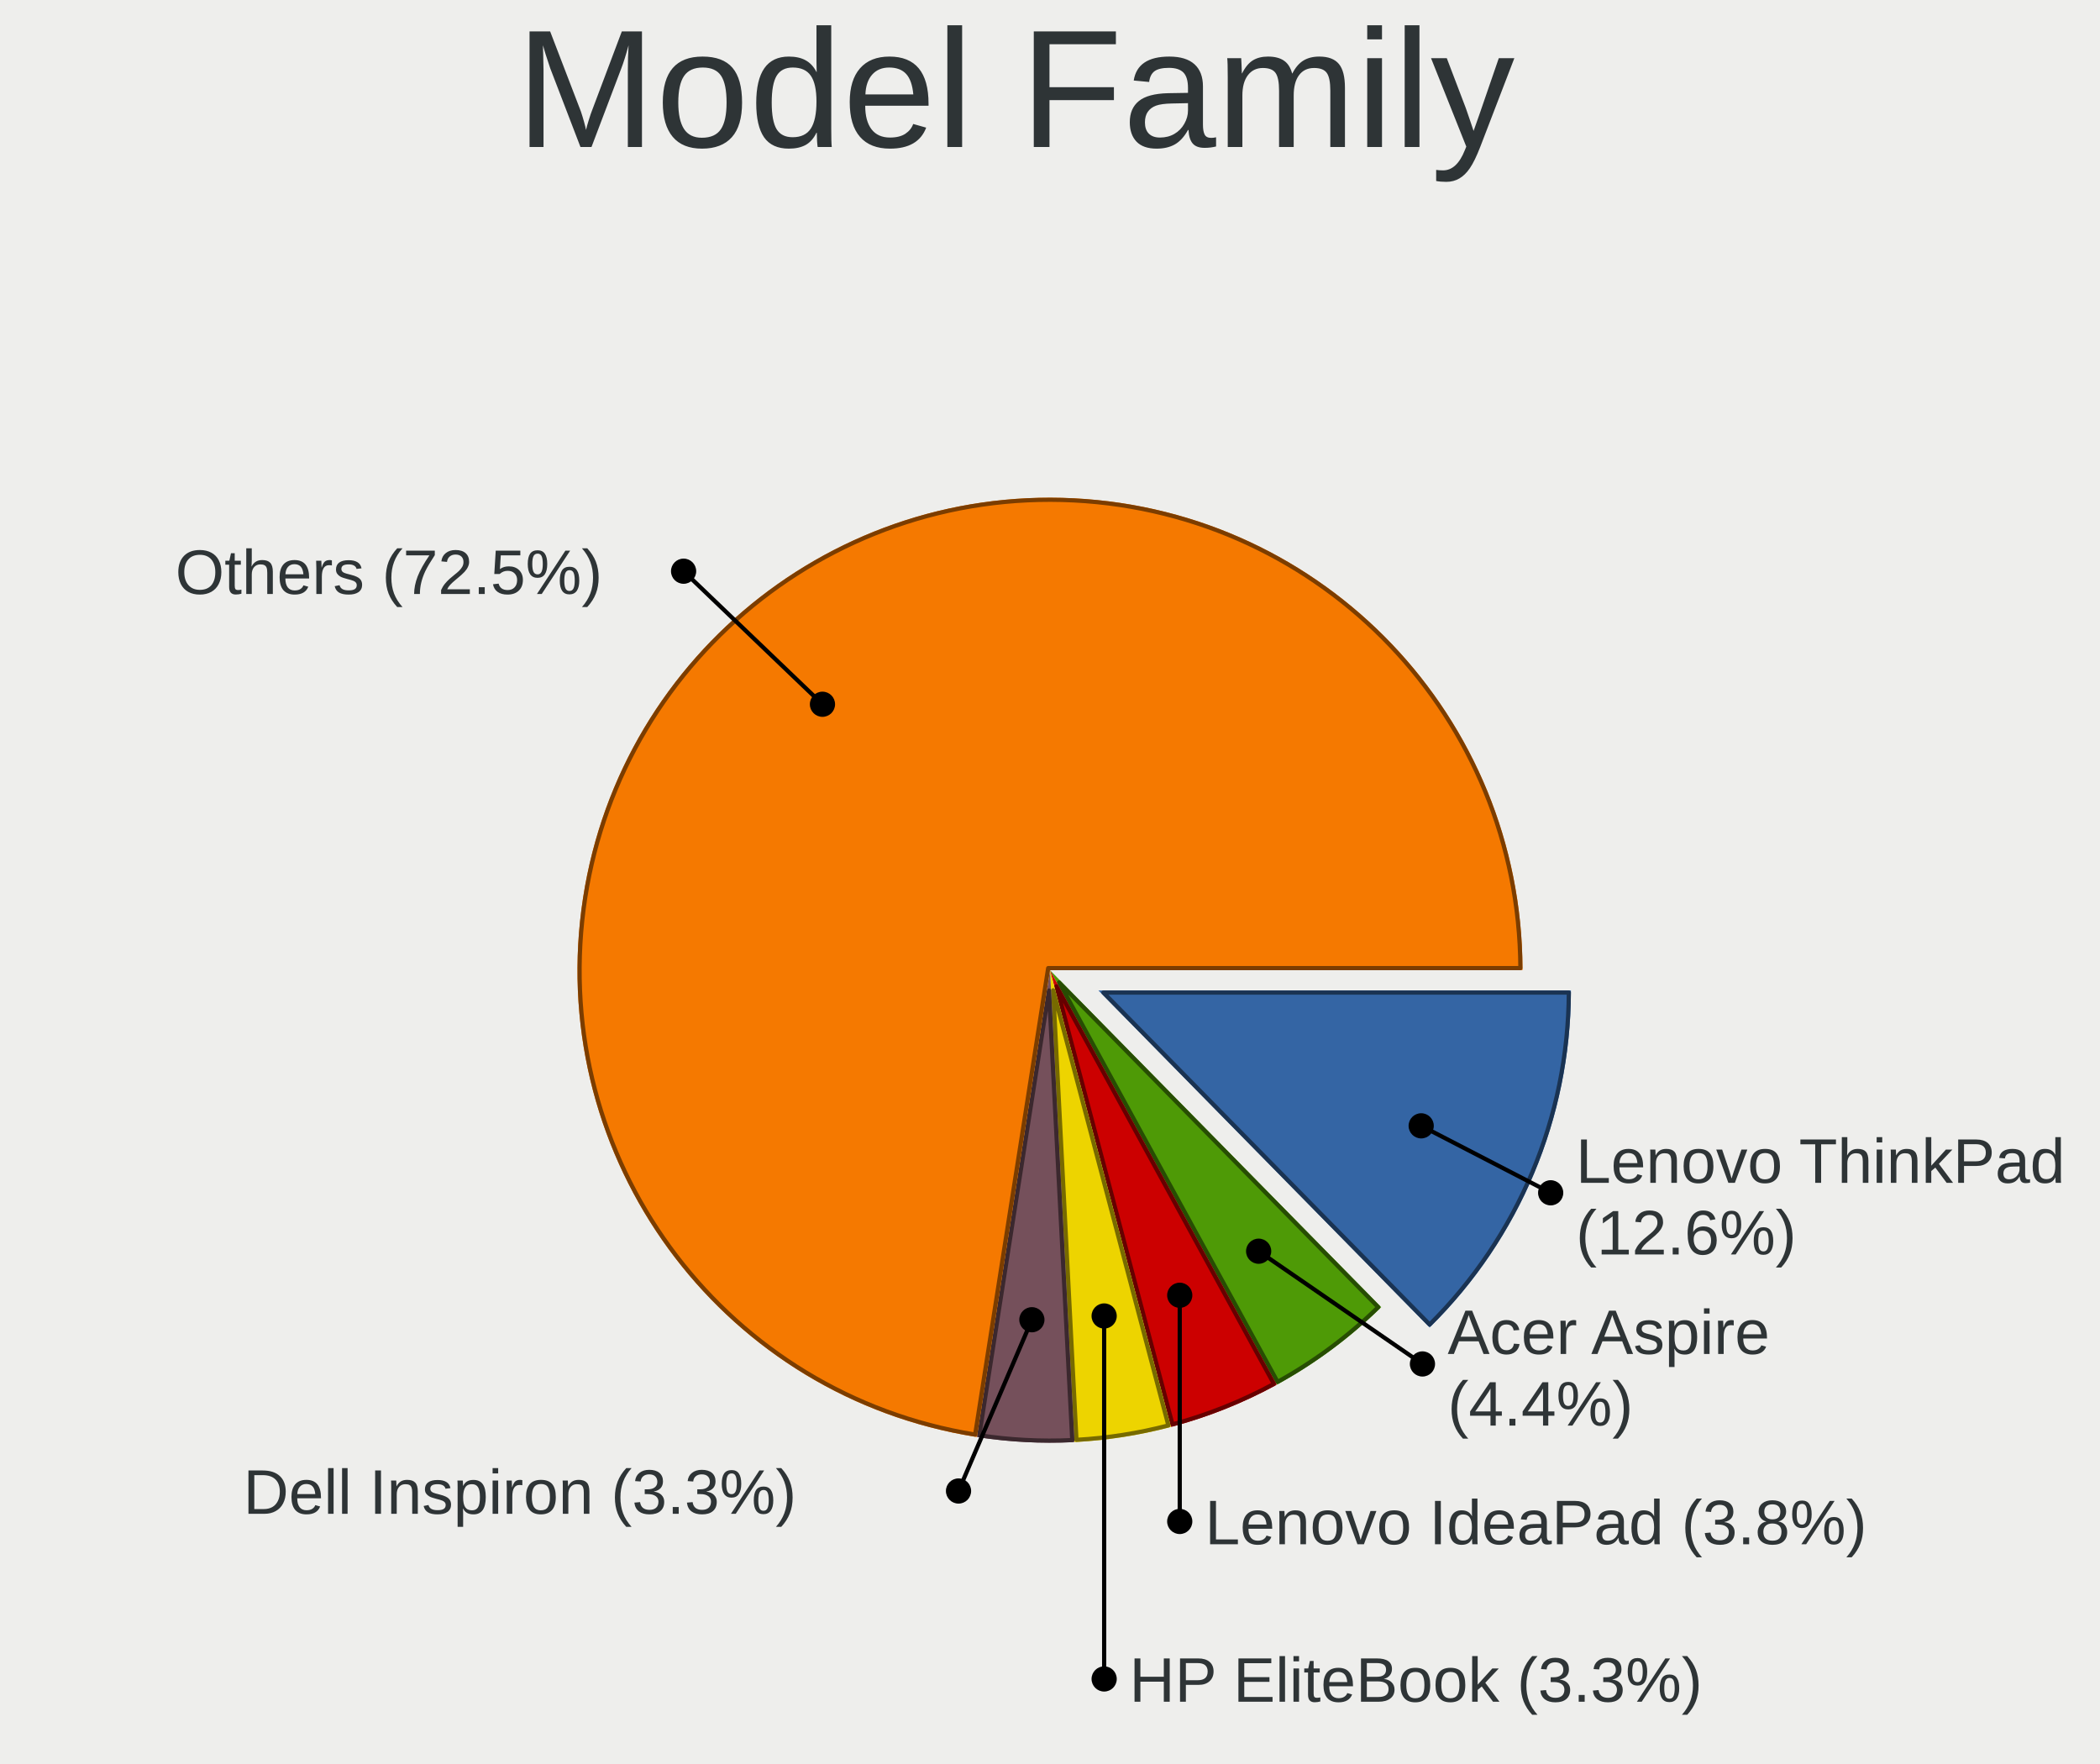
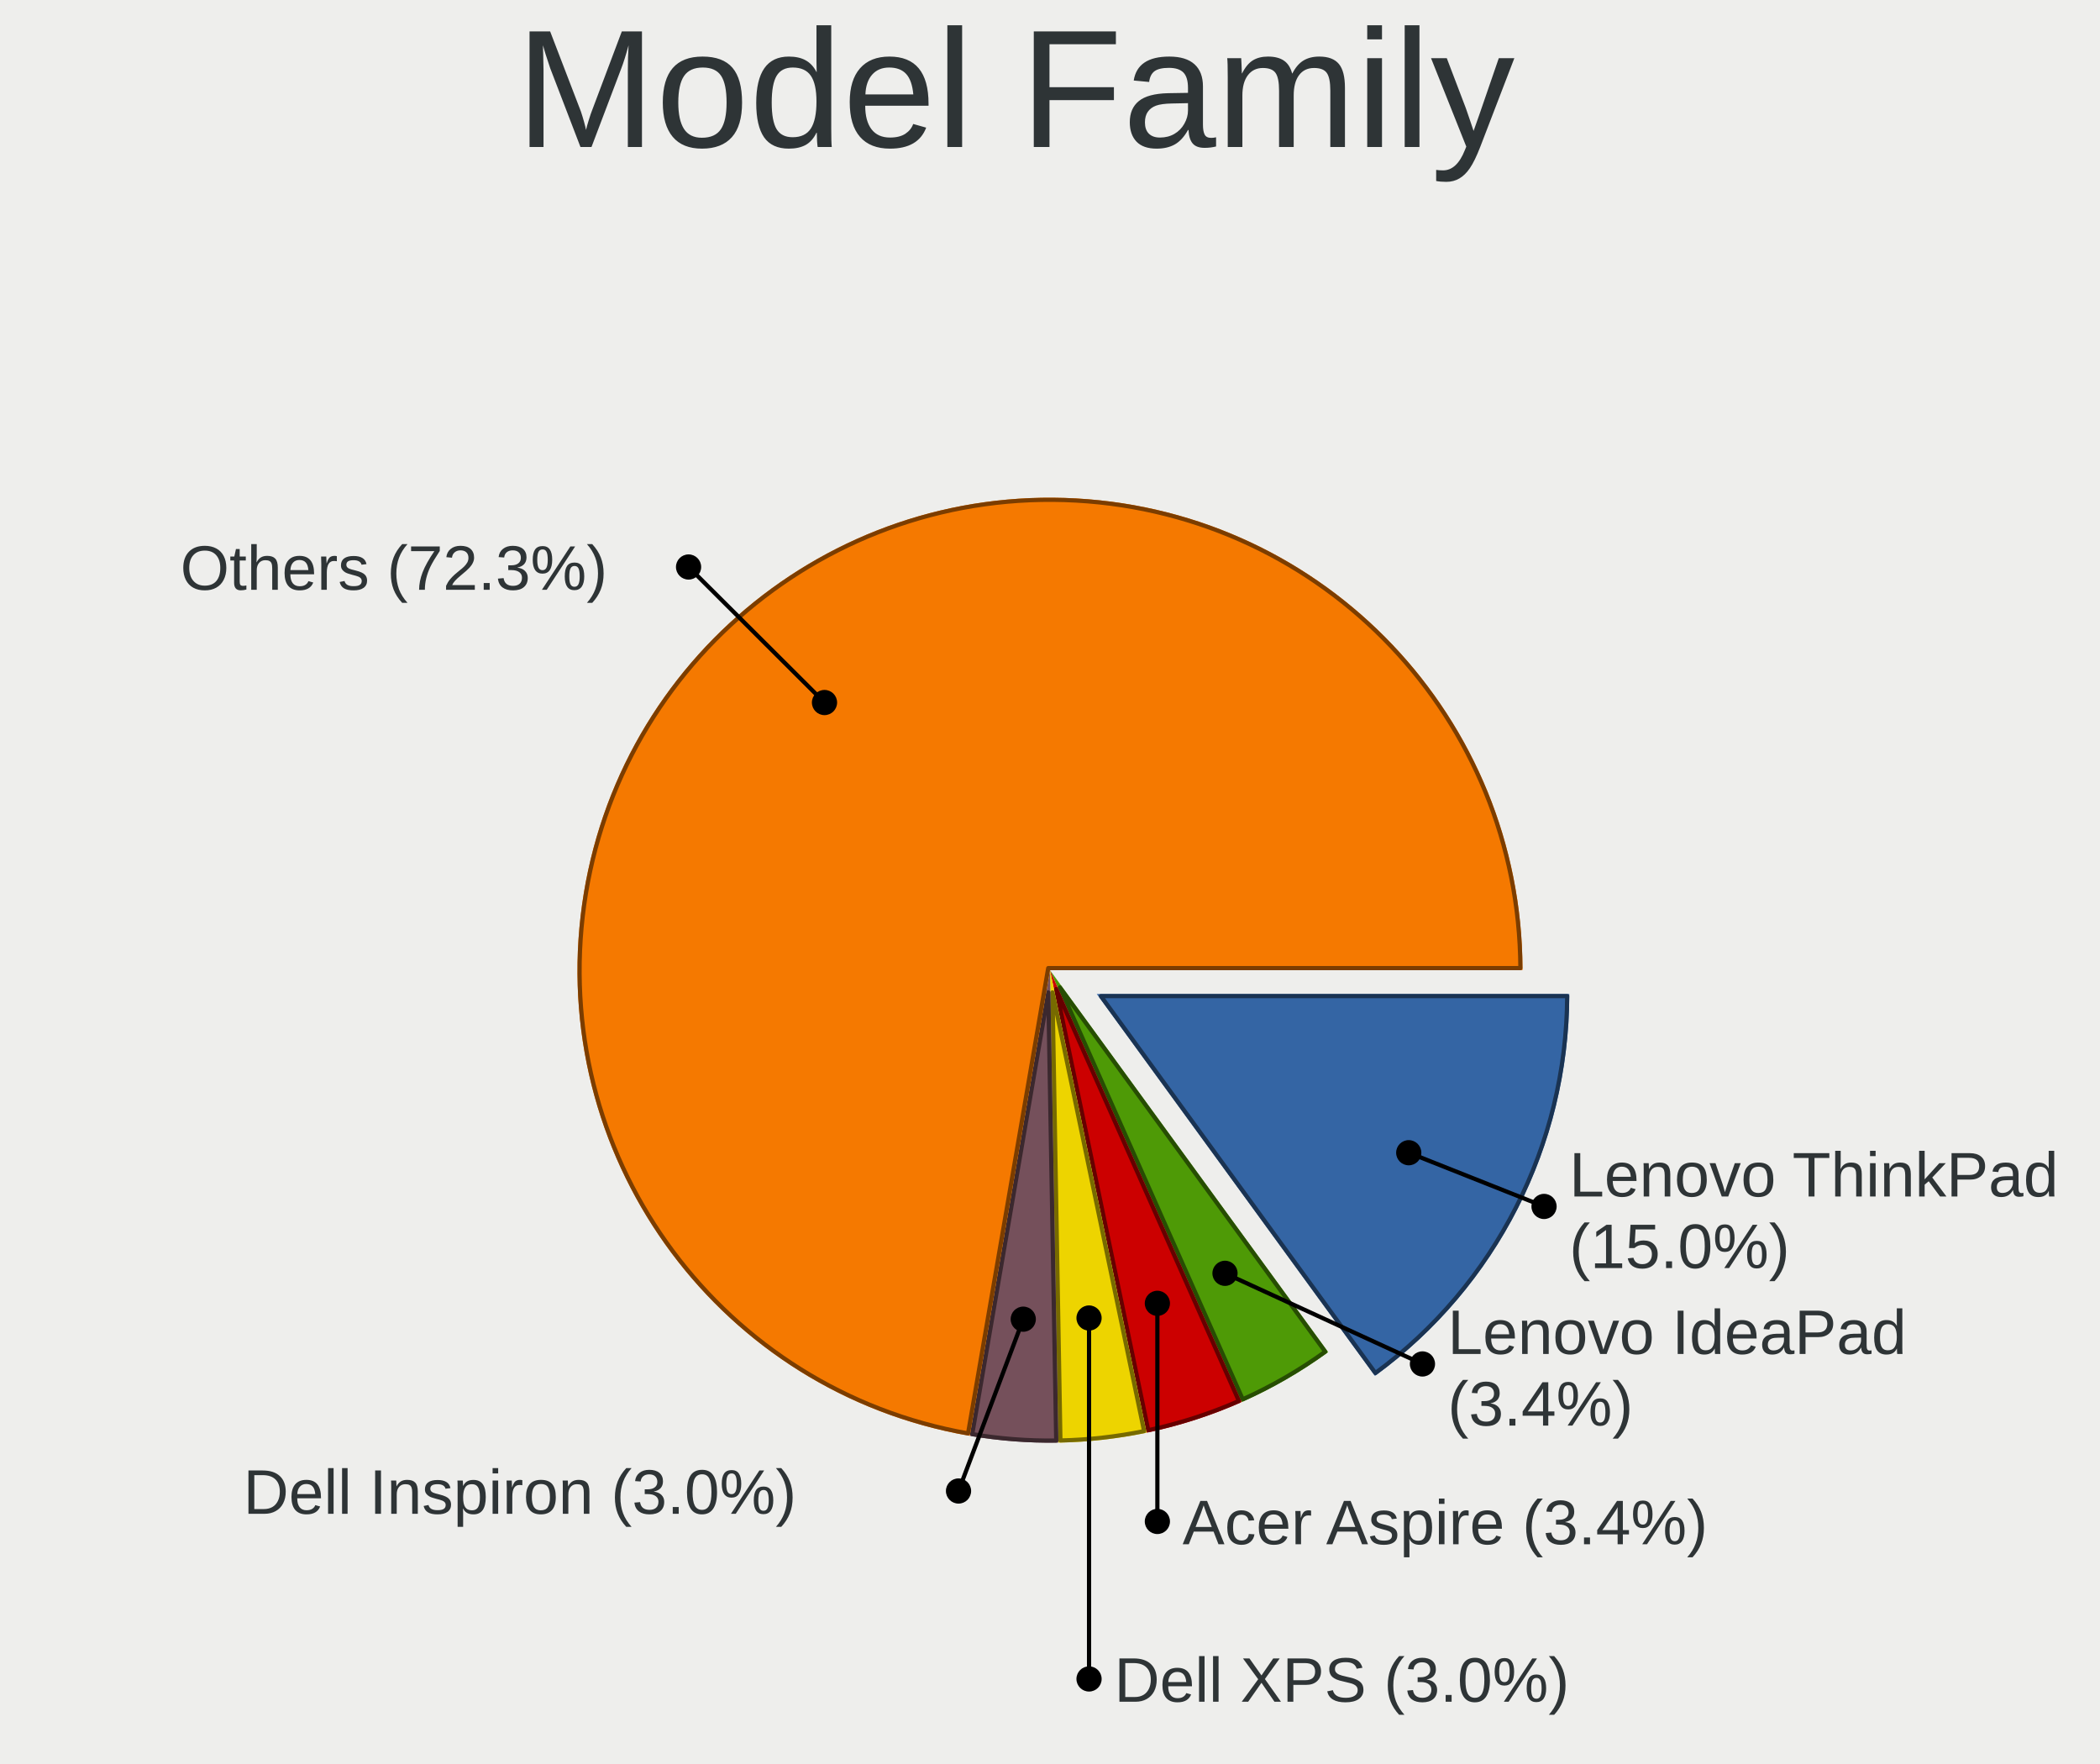
<svg xmlns="http://www.w3.org/2000/svg" width="500" height="420" version="1.0" id="ezcGraph">
  <defs />
  <g id="ezcGraphChart" color-rendering="optimizeQuality" shape-rendering="geometricPrecision" text-rendering="optimizeLegibility">
    <path d=" M 0,420 L 0,0 L 500,0 L 500,420 L 0,420 z " style="fill: #eeeeec; fill-opacity: 1.00; stroke: none;" id="ezcGraphPolygon_1" />
    <path d=" M 0,42 L 0,0 L 500,0 L 500,42 L 0,42 z " style="fill: #000000; fill-opacity: 0.00; stroke: none;" id="ezcGraphPolygon_2" />
-     <path d="M 261.53,235.83 L 374.03,235.83 A 112.50,112.50 0 0,1 340.39,316.07 z" style="fill: #3465a4; fill-opacity: 1.00; stroke: none; cursor: pointer;" id="ezcGraphCircleSector_4" />
-     <path d="M 262.72,236.33 L 373.53,236.33 A 112.00,112.00 0 0,1 340.39,315.36 z" style="fill: none; stroke: #1a3352; stroke-width: 1; stroke-opacity: 1.00; stroke-linecap: round; stroke-linejoin: round;" id="ezcGraphCircleSector_5" />
-     <path d="M 250.00,231.00 L 328.86,311.23 A 112.50,112.50 0 0,1 303.99,329.70 z" style="fill: #4e9a06; fill-opacity: 1.00; stroke: none; cursor: pointer;" id="ezcGraphCircleSector_6" />
-     <path d="M 252.17,233.92 L 328.15,311.23 A 112.00,112.00 0 0,1 304.19,329.02 z" style="fill: none; stroke: #274d03; stroke-width: 1; stroke-opacity: 1.00; stroke-linecap: round; stroke-linejoin: round;" id="ezcGraphCircleSector_7" />
-     <path d="M 250.00,231.00 L 303.99,329.70 A 112.50,112.50 0 0,1 278.80,339.75 z" style="fill: #cc0000; fill-opacity: 1.00; stroke: none; cursor: pointer;" id="ezcGraphCircleSector_8" />
-     <path d="M 251.54,234.85 L 303.31,329.50 A 112.00,112.00 0 0,1 279.16,339.14 z" style="fill: none; stroke: #660000; stroke-width: 1; stroke-opacity: 1.00; stroke-linecap: round; stroke-linejoin: round;" id="ezcGraphCircleSector_9" />
-     <path d="M 250.00,231.00 L 278.80,339.75 A 112.50,112.50 0 0,1 255.82,343.35 z" style="fill: #edd400; fill-opacity: 1.00; stroke: none; cursor: pointer;" id="ezcGraphCircleSector_10" />
-     <path d="M 250.75,235.78 L 278.19,339.39 A 112.00,112.00 0 0,1 256.30,342.82 z" style="fill: none; stroke: #776a00; stroke-width: 1; stroke-opacity: 1.00; stroke-linecap: round; stroke-linejoin: round;" id="ezcGraphCircleSector_11" />
-     <path d="M 250.00,231.00 L 255.82,343.35 A 112.50,112.50 0 0,1 232.59,342.15 z" style="fill: #75505b; fill-opacity: 1.00; stroke: none; cursor: pointer;" id="ezcGraphCircleSector_12" />
-     <path d="M 249.75,235.83 L 255.30,342.88 A 112.00,112.00 0 0,1 233.16,341.73 z" style="fill: none; stroke: #3b282e; stroke-width: 1; stroke-opacity: 1.00; stroke-linecap: round; stroke-linejoin: round;" id="ezcGraphCircleSector_13" />
-     <path d="M 250.00,231.00 L 232.59,342.15 A 112.50,112.50 0 1,1 362.50,231.00 z" style="fill: #f57900; fill-opacity: 1.00; stroke: none;" id="ezcGraphCircleSector_14" />
-     <path d="M 249.57,230.50 L 232.18,341.57 A 112.00,112.00 0 1,1 362.00,230.50 z" style="fill: none; stroke: #7b3d00; stroke-width: 1; stroke-opacity: 1.00; stroke-linecap: round; stroke-linejoin: round;" id="ezcGraphCircleSector_15" />
-     <path d=" M 195.825,167.68 L 162.76,136" style="fill: none; stroke: #000000; stroke-width: 1; stroke-opacity: 1.00; stroke-linecap: round; stroke-linejoin: round;" id="ezcGraphLine_16" />
-     <ellipse cx="195.825" cy="167.68" rx="3" ry="3" style="fill: #000000; fill-opacity: 1.00; stroke: none;" id="ezcGraphCircle_17" />
-     <ellipse cx="162.76" cy="136" rx="3" ry="3" style="fill: #000000; fill-opacity: 1.00; stroke: none;" id="ezcGraphCircle_18" />
-     <path d=" M 245.687,314.222 L 228.22,355" style="fill: none; stroke: #000000; stroke-width: 1; stroke-opacity: 1.00; stroke-linecap: round; stroke-linejoin: round;" id="ezcGraphLine_20" />
-     <ellipse cx="245.687" cy="314.222" rx="3" ry="3" style="fill: #000000; fill-opacity: 1.00; stroke: none;" id="ezcGraphCircle_21" />
+     <path d="M 261.14,236.67 L 373.64,236.67 A 112.50,112.50 0 0,1 327.37,327.60 z" style="fill: #3465a4; fill-opacity: 1.00; stroke: none; cursor: pointer;" id="ezcGraphCircleSector_4" />
+     <path d="M 262.12,237.17 L 373.14,237.17 A 112.00,112.00 0 0,1 327.48,326.91 z" style="fill: none; stroke: #1a3352; stroke-width: 1; stroke-opacity: 1.00; stroke-linecap: round; stroke-linejoin: round;" id="ezcGraphCircleSector_5" />
+     <path d="M 250.00,231.00 L 316.23,321.94 A 112.50,112.50 0 0,1 295.64,333.83 z" style="fill: #4e9a06; fill-opacity: 1.00; stroke: none; cursor: pointer;" id="ezcGraphCircleSector_6" />
+     <path d="M 252.37,235.10 L 315.53,321.83 A 112.00,112.00 0 0,1 295.89,333.17 z" style="fill: none; stroke: #274d03; stroke-width: 1; stroke-opacity: 1.00; stroke-linecap: round; stroke-linejoin: round;" id="ezcGraphCircleSector_7" />
+     <path d="M 250.00,231.00 L 295.64,333.83 A 112.50,112.50 0 0,1 273.00,341.12 z" style="fill: #cc0000; fill-opacity: 1.00; stroke: none; cursor: pointer;" id="ezcGraphCircleSector_8" />
+     <path d="M 251.45,235.50 L 294.98,333.57 A 112.00,112.00 0 0,1 273.39,340.53 z" style="fill: none; stroke: #660000; stroke-width: 1; stroke-opacity: 1.00; stroke-linecap: round; stroke-linejoin: round;" id="ezcGraphCircleSector_9" />
+     <path d="M 250.00,231.00 L 273.00,341.12 A 112.50,112.50 0 0,1 251.99,343.48 z" style="fill: #edd400; fill-opacity: 1.00; stroke: none; cursor: pointer;" id="ezcGraphCircleSector_10" />
+     <path d="M 250.59,236.29 L 272.41,340.74 A 112.00,112.00 0 0,1 252.48,342.97 z" style="fill: none; stroke: #776a00; stroke-width: 1; stroke-opacity: 1.00; stroke-linecap: round; stroke-linejoin: round;" id="ezcGraphCircleSector_11" />
+     <path d="M 250.00,231.00 L 251.99,343.48 A 112.50,112.50 0 0,1 230.90,341.87 z" style="fill: #75505b; fill-opacity: 1.00; stroke: none; cursor: pointer;" id="ezcGraphCircleSector_12" />
+     <path d="M 249.59,236.30 L 251.48,342.99 A 112.00,112.00 0 0,1 231.48,341.46 z" style="fill: none; stroke: #3b282e; stroke-width: 1; stroke-opacity: 1.00; stroke-linecap: round; stroke-linejoin: round;" id="ezcGraphCircleSector_13" />
+     <path d="M 250.00,231.00 L 230.90,341.87 A 112.50,112.50 0 1,1 362.50,231.00 z" style="fill: #f57900; fill-opacity: 1.00; stroke: none;" id="ezcGraphCircleSector_14" />
+     <path d="M 249.58,230.50 L 230.49,341.29 A 112.00,112.00 0 1,1 362.00,230.50 z" style="fill: none; stroke: #7b3d00; stroke-width: 1; stroke-opacity: 1.00; stroke-linecap: round; stroke-linejoin: round;" id="ezcGraphCircleSector_15" />
+     <path d=" M 196.309,167.268 L 163.944,135" style="fill: none; stroke: #000000; stroke-width: 1; stroke-opacity: 1.00; stroke-linecap: round; stroke-linejoin: round;" id="ezcGraphLine_16" />
+     <ellipse cx="196.309" cy="167.268" rx="3" ry="3" style="fill: #000000; fill-opacity: 1.00; stroke: none;" id="ezcGraphCircle_17" />
+     <ellipse cx="163.944" cy="135" rx="3" ry="3" style="fill: #000000; fill-opacity: 1.00; stroke: none;" id="ezcGraphCircle_18" />
+     <path d=" M 243.633,314.09 L 228.22,355" style="fill: none; stroke: #000000; stroke-width: 1; stroke-opacity: 1.00; stroke-linecap: round; stroke-linejoin: round;" id="ezcGraphLine_20" />
+     <ellipse cx="243.633" cy="314.09" rx="3" ry="3" style="fill: #000000; fill-opacity: 1.00; stroke: none;" id="ezcGraphCircle_21" />
    <ellipse cx="228.22" cy="355" rx="3" ry="3" style="fill: #000000; fill-opacity: 1.00; stroke: none;" id="ezcGraphCircle_22" />
-     <path d=" M 338.379,268.056 L 369.208,284" style="fill: none; stroke: #000000; stroke-width: 1; stroke-opacity: 1.00; stroke-linecap: round; stroke-linejoin: round;" id="ezcGraphLine_24" />
-     <ellipse cx="338.379" cy="268.056" rx="3" ry="3" style="fill: #000000; fill-opacity: 1.00; stroke: none;" id="ezcGraphCircle_25" />
-     <ellipse cx="369.208" cy="284" rx="3" ry="3" style="fill: #000000; fill-opacity: 1.00; stroke: none;" id="ezcGraphCircle_26" />
-     <path d=" M 299.678,297.907 L 338.68,324.75" style="fill: none; stroke: #000000; stroke-width: 1; stroke-opacity: 1.00; stroke-linecap: round; stroke-linejoin: round;" id="ezcGraphLine_28" />
-     <ellipse cx="299.678" cy="297.907" rx="3" ry="3" style="fill: #000000; fill-opacity: 1.00; stroke: none;" id="ezcGraphCircle_29" />
+     <path d=" M 335.414,274.457 L 367.629,287.25" style="fill: none; stroke: #000000; stroke-width: 1; stroke-opacity: 1.00; stroke-linecap: round; stroke-linejoin: round;" id="ezcGraphLine_24" />
+     <ellipse cx="335.414" cy="274.457" rx="3" ry="3" style="fill: #000000; fill-opacity: 1.00; stroke: none;" id="ezcGraphCircle_25" />
+     <ellipse cx="367.629" cy="287.25" rx="3" ry="3" style="fill: #000000; fill-opacity: 1.00; stroke: none;" id="ezcGraphCircle_26" />
+     <path d=" M 291.667,303.169 L 338.68,324.75" style="fill: none; stroke: #000000; stroke-width: 1; stroke-opacity: 1.00; stroke-linecap: round; stroke-linejoin: round;" id="ezcGraphLine_28" />
+     <ellipse cx="291.667" cy="303.169" rx="3" ry="3" style="fill: #000000; fill-opacity: 1.00; stroke: none;" id="ezcGraphCircle_29" />
    <ellipse cx="338.68" cy="324.75" rx="3" ry="3" style="fill: #000000; fill-opacity: 1.00; stroke: none;" id="ezcGraphCircle_30" />
-     <path d=" M 280.891,308.396 L 280.891,362.25" style="fill: none; stroke: #000000; stroke-width: 1; stroke-opacity: 1.00; stroke-linecap: round; stroke-linejoin: round;" id="ezcGraphLine_32" />
-     <ellipse cx="280.891" cy="308.396" rx="3" ry="3" style="fill: #000000; fill-opacity: 1.00; stroke: none;" id="ezcGraphCircle_33" />
-     <ellipse cx="280.891" cy="362.25" rx="3" ry="3" style="fill: #000000; fill-opacity: 1.00; stroke: none;" id="ezcGraphCircle_34" />
-     <path d=" M 262.894,313.33 L 262.894,399.75" style="fill: none; stroke: #000000; stroke-width: 1; stroke-opacity: 1.00; stroke-linecap: round; stroke-linejoin: round;" id="ezcGraphLine_36" />
-     <ellipse cx="262.894" cy="313.33" rx="3" ry="3" style="fill: #000000; fill-opacity: 1.00; stroke: none;" id="ezcGraphCircle_37" />
-     <ellipse cx="262.894" cy="399.75" rx="3" ry="3" style="fill: #000000; fill-opacity: 1.00; stroke: none;" id="ezcGraphCircle_38" />
+     <path d=" M 275.565,310.315 L 275.565,362.25" style="fill: none; stroke: #000000; stroke-width: 1; stroke-opacity: 1.00; stroke-linecap: round; stroke-linejoin: round;" id="ezcGraphLine_32" />
+     <ellipse cx="275.565" cy="310.315" rx="3" ry="3" style="fill: #000000; fill-opacity: 1.00; stroke: none;" id="ezcGraphCircle_33" />
+     <ellipse cx="275.565" cy="362.25" rx="3" ry="3" style="fill: #000000; fill-opacity: 1.00; stroke: none;" id="ezcGraphCircle_34" />
+     <path d=" M 259.296,313.813 L 259.296,399.75" style="fill: none; stroke: #000000; stroke-width: 1; stroke-opacity: 1.00; stroke-linecap: round; stroke-linejoin: round;" id="ezcGraphLine_36" />
+     <ellipse cx="259.296" cy="313.813" rx="3" ry="3" style="fill: #000000; fill-opacity: 1.00; stroke: none;" id="ezcGraphCircle_37" />
+     <ellipse cx="259.296" cy="399.75" rx="3" ry="3" style="fill: #000000; fill-opacity: 1.00; stroke: none;" id="ezcGraphCircle_38" />
    <g id="ezcGraphTextBox_3">
      <path d=" M 122.3,42 L 122.3,0.5 L 378.2,0.5 L 378.2,42 L 122.3,42 z " style="fill: #ffffff; fill-opacity: 0.00; stroke: none;" id="ezcGraphPolygon_40" />
      <text id="ezcGraphTextBox_3_text" x="122.8" text-length="254.4px" y="35" style="font-size: 40px; font-family: 'Arial'; fill: #2e3436; fill-opacity: 1.00; stroke: none;">Model Family</text>
    </g>
    <g id="ezcGraphTextBox_19">
-       <path d=" M 41.25,144.75 L 41.25,127.75 L 157.76,127.75 L 157.76,144.75 L 41.25,144.75 z " style="fill: #ffffff; fill-opacity: 0.00; stroke: none;" id="ezcGraphPolygon_41" />
-       <text id="ezcGraphTextBox_19_text" x="41.75" text-length="115.01px" y="141.425" style="font-size: 15px; font-family: 'Arial'; fill: #2e3436; fill-opacity: 1.00; stroke: none;">Others (72.5%)</text>
+       <path d=" M 42.434,143.75 L 42.434,126.75 L 158.944,126.75 L 158.944,143.75 L 42.434,143.75 z " style="fill: #ffffff; fill-opacity: 0.00; stroke: none;" id="ezcGraphPolygon_41" />
+       <text id="ezcGraphTextBox_19_text" x="42.934" text-length="115.01px" y="140.425" style="font-size: 15px; font-family: 'Arial'; fill: #2e3436; fill-opacity: 1.00; stroke: none;">Others (72.3%)</text>
    </g>
    <g id="ezcGraphTextBox_23" style=" cursor: pointer;">
      <path d=" M 57.42,363.75 L 57.42,346.75 L 223.22,346.75 L 223.22,363.75 L 57.42,363.75 z " style="fill: #ffffff; fill-opacity: 0.00; stroke: none;" id="ezcGraphPolygon_42" />
-       <text id="ezcGraphTextBox_23_text" x="57.92" text-length="164.3px" y="360.425" style="font-size: 15px; font-family: 'Arial'; fill: #2e3436; fill-opacity: 1.00; stroke: none;">Dell Inspiron (3.3%)</text>
+       <text id="ezcGraphTextBox_23_text" x="57.92" text-length="164.3px" y="360.425" style="font-size: 15px; font-family: 'Arial'; fill: #2e3436; fill-opacity: 1.00; stroke: none;">Dell Inspiron (3.0%)</text>
    </g>
    <g id="ezcGraphTextBox_27" style=" cursor: pointer;">
-       <path d=" M 374.708,300.55 L 374.708,267.95 L 499.433,267.95 L 499.433,300.55 L 374.708,300.55 z " style="fill: #ffffff; fill-opacity: 0.00; stroke: none;" id="ezcGraphPolygon_43" />
-       <text id="ezcGraphTextBox_27_text" x="375.208" text-length="123.225px" y="281.625" style="font-size: 15px; font-family: 'Arial'; fill: #2e3436; fill-opacity: 1.00; stroke: none;">Lenovo ThinkPad</text>
-       <text id="ezcGraphTextBox_27_text" x="375.208" text-length="57.505px" y="298.675" style="font-size: 15px; font-family: 'Arial'; fill: #2e3436; fill-opacity: 1.00; stroke: none;">(12.6%)</text>
+       <path d=" M 373.129,303.8 L 373.129,271.2 L 497.854,271.2 L 497.854,303.8 L 373.129,303.8 z " style="fill: #ffffff; fill-opacity: 0.00; stroke: none;" id="ezcGraphPolygon_43" />
+       <text id="ezcGraphTextBox_27_text" x="373.629" text-length="123.225px" y="284.875" style="font-size: 15px; font-family: 'Arial'; fill: #2e3436; fill-opacity: 1.00; stroke: none;">Lenovo ThinkPad</text>
+       <text id="ezcGraphTextBox_27_text" x="373.629" text-length="57.505px" y="301.925" style="font-size: 15px; font-family: 'Arial'; fill: #2e3436; fill-opacity: 1.00; stroke: none;">(15.0%)</text>
    </g>
    <g id="ezcGraphTextBox_31" style=" cursor: pointer;">
-       <path d=" M 344.18,341.3 L 344.18,308.7 L 436.045,308.7 L 436.045,341.3 L 344.18,341.3 z " style="fill: #ffffff; fill-opacity: 0.00; stroke: none;" id="ezcGraphPolygon_44" />
-       <text id="ezcGraphTextBox_31_text" x="344.68" text-length="90.365px" y="322.375" style="font-size: 15px; font-family: 'Arial'; fill: #2e3436; fill-opacity: 1.00; stroke: none;">Acer Aspire</text>
-       <text id="ezcGraphTextBox_31_text" x="344.68" text-length="49.29px" y="339.425" style="font-size: 15px; font-family: 'Arial'; fill: #2e3436; fill-opacity: 1.00; stroke: none;">(4.4%)</text>
+       <path d=" M 344.18,341.3 L 344.18,308.7 L 460.69,308.7 L 460.69,341.3 L 344.18,341.3 z " style="fill: #ffffff; fill-opacity: 0.00; stroke: none;" id="ezcGraphPolygon_44" />
+       <text id="ezcGraphTextBox_31_text" x="344.68" text-length="115.01px" y="322.375" style="font-size: 15px; font-family: 'Arial'; fill: #2e3436; fill-opacity: 1.00; stroke: none;">Lenovo IdeaPad</text>
+       <text id="ezcGraphTextBox_31_text" x="344.68" text-length="49.29px" y="339.425" style="font-size: 15px; font-family: 'Arial'; fill: #2e3436; fill-opacity: 1.00; stroke: none;">(3.4%)</text>
    </g>
    <g id="ezcGraphTextBox_35" style=" cursor: pointer;">
-       <path d=" M 286.391,371 L 286.391,354 L 460.406,354 L 460.406,371 L 286.391,371 z " style="fill: #ffffff; fill-opacity: 0.00; stroke: none;" id="ezcGraphPolygon_45" />
-       <text id="ezcGraphTextBox_35_text" x="286.891" text-length="172.515px" y="367.675" style="font-size: 15px; font-family: 'Arial'; fill: #2e3436; fill-opacity: 1.00; stroke: none;">Lenovo IdeaPad (3.8%)</text>
+       <path d=" M 281.065,371 L 281.065,354 L 430.435,354 L 430.435,371 L 281.065,371 z " style="fill: #ffffff; fill-opacity: 0.00; stroke: none;" id="ezcGraphPolygon_45" />
+       <text id="ezcGraphTextBox_35_text" x="281.565" text-length="147.87px" y="367.675" style="font-size: 15px; font-family: 'Arial'; fill: #2e3436; fill-opacity: 1.00; stroke: none;">Acer Aspire (3.4%)</text>
    </g>
    <g id="ezcGraphTextBox_39" style=" cursor: pointer;">
-       <path d=" M 268.394,408.5 L 268.394,391.5 L 425.979,391.5 L 425.979,408.5 L 268.394,408.5 z " style="fill: #ffffff; fill-opacity: 0.00; stroke: none;" id="ezcGraphPolygon_46" />
-       <text id="ezcGraphTextBox_39_text" x="268.894" text-length="156.085px" y="405.175" style="font-size: 15px; font-family: 'Arial'; fill: #2e3436; fill-opacity: 1.00; stroke: none;">HP EliteBook (3.3%)</text>
+       <path d=" M 264.796,408.5 L 264.796,391.5 L 389.521,391.5 L 389.521,408.5 L 264.796,408.5 z " style="fill: #ffffff; fill-opacity: 0.00; stroke: none;" id="ezcGraphPolygon_46" />
+       <text id="ezcGraphTextBox_39_text" x="265.296" text-length="123.225px" y="405.175" style="font-size: 15px; font-family: 'Arial'; fill: #2e3436; fill-opacity: 1.00; stroke: none;">Dell XPS (3.0%)</text>
    </g>
  </g>
</svg>
